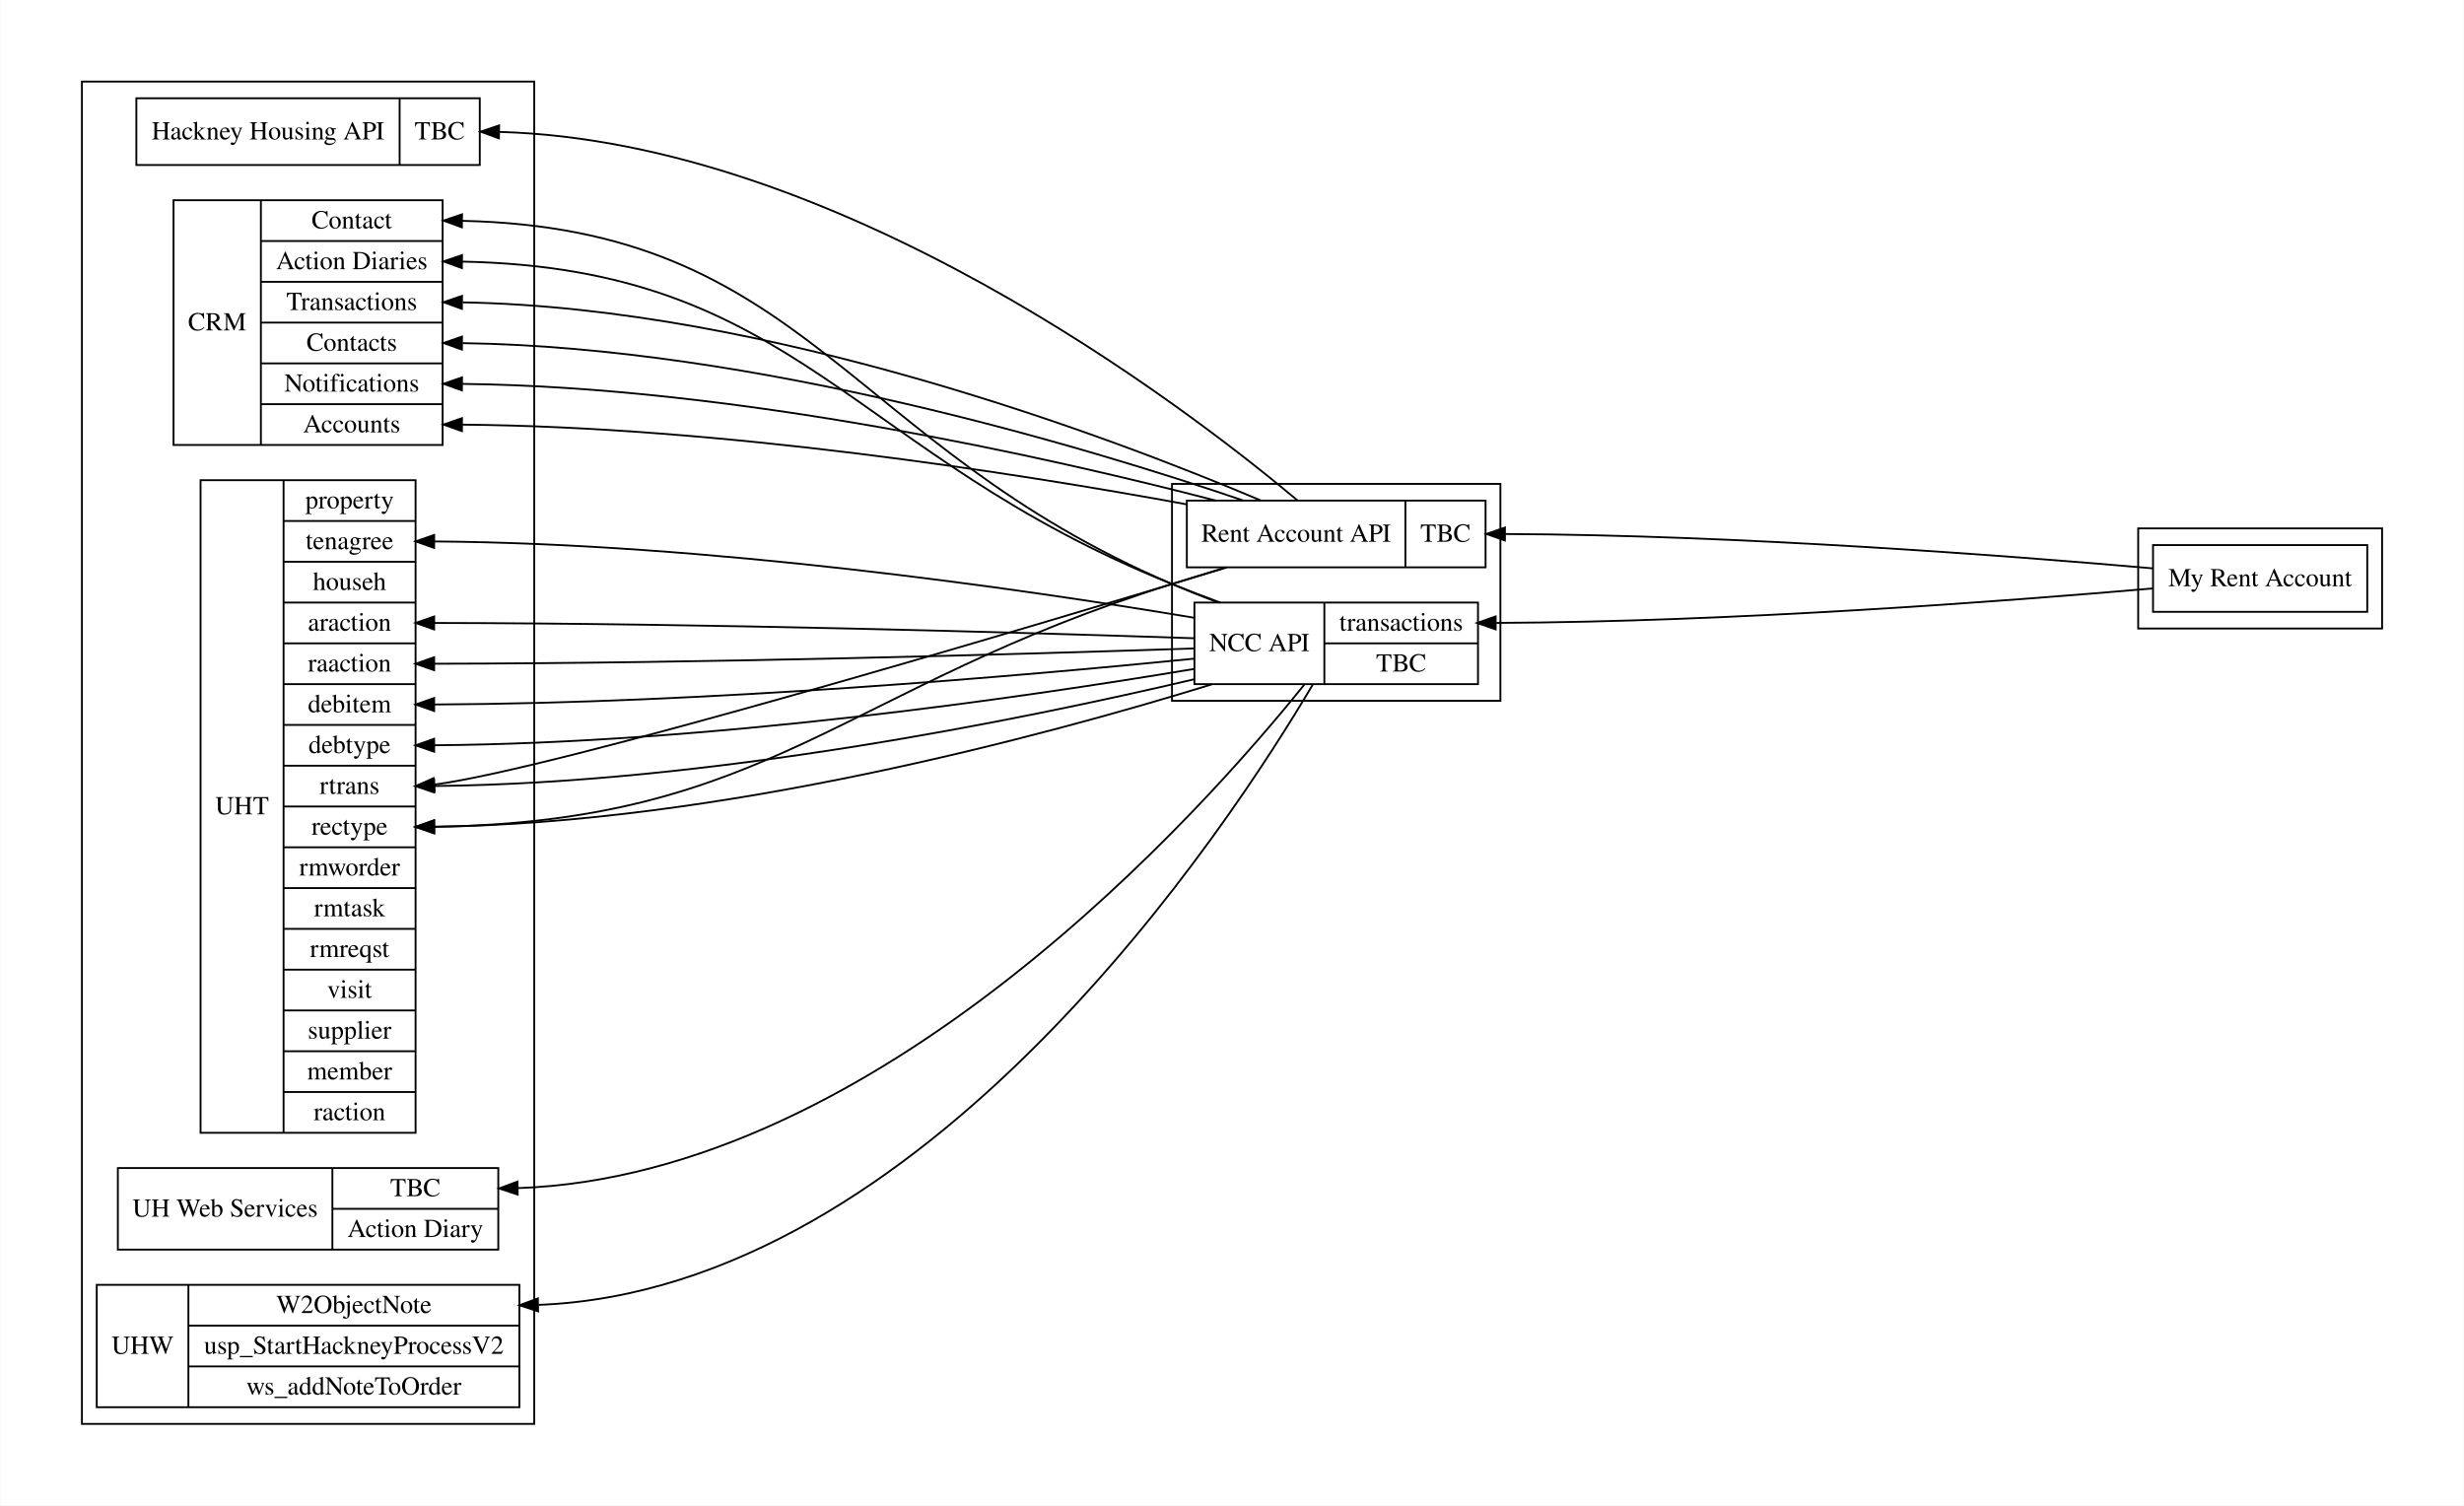
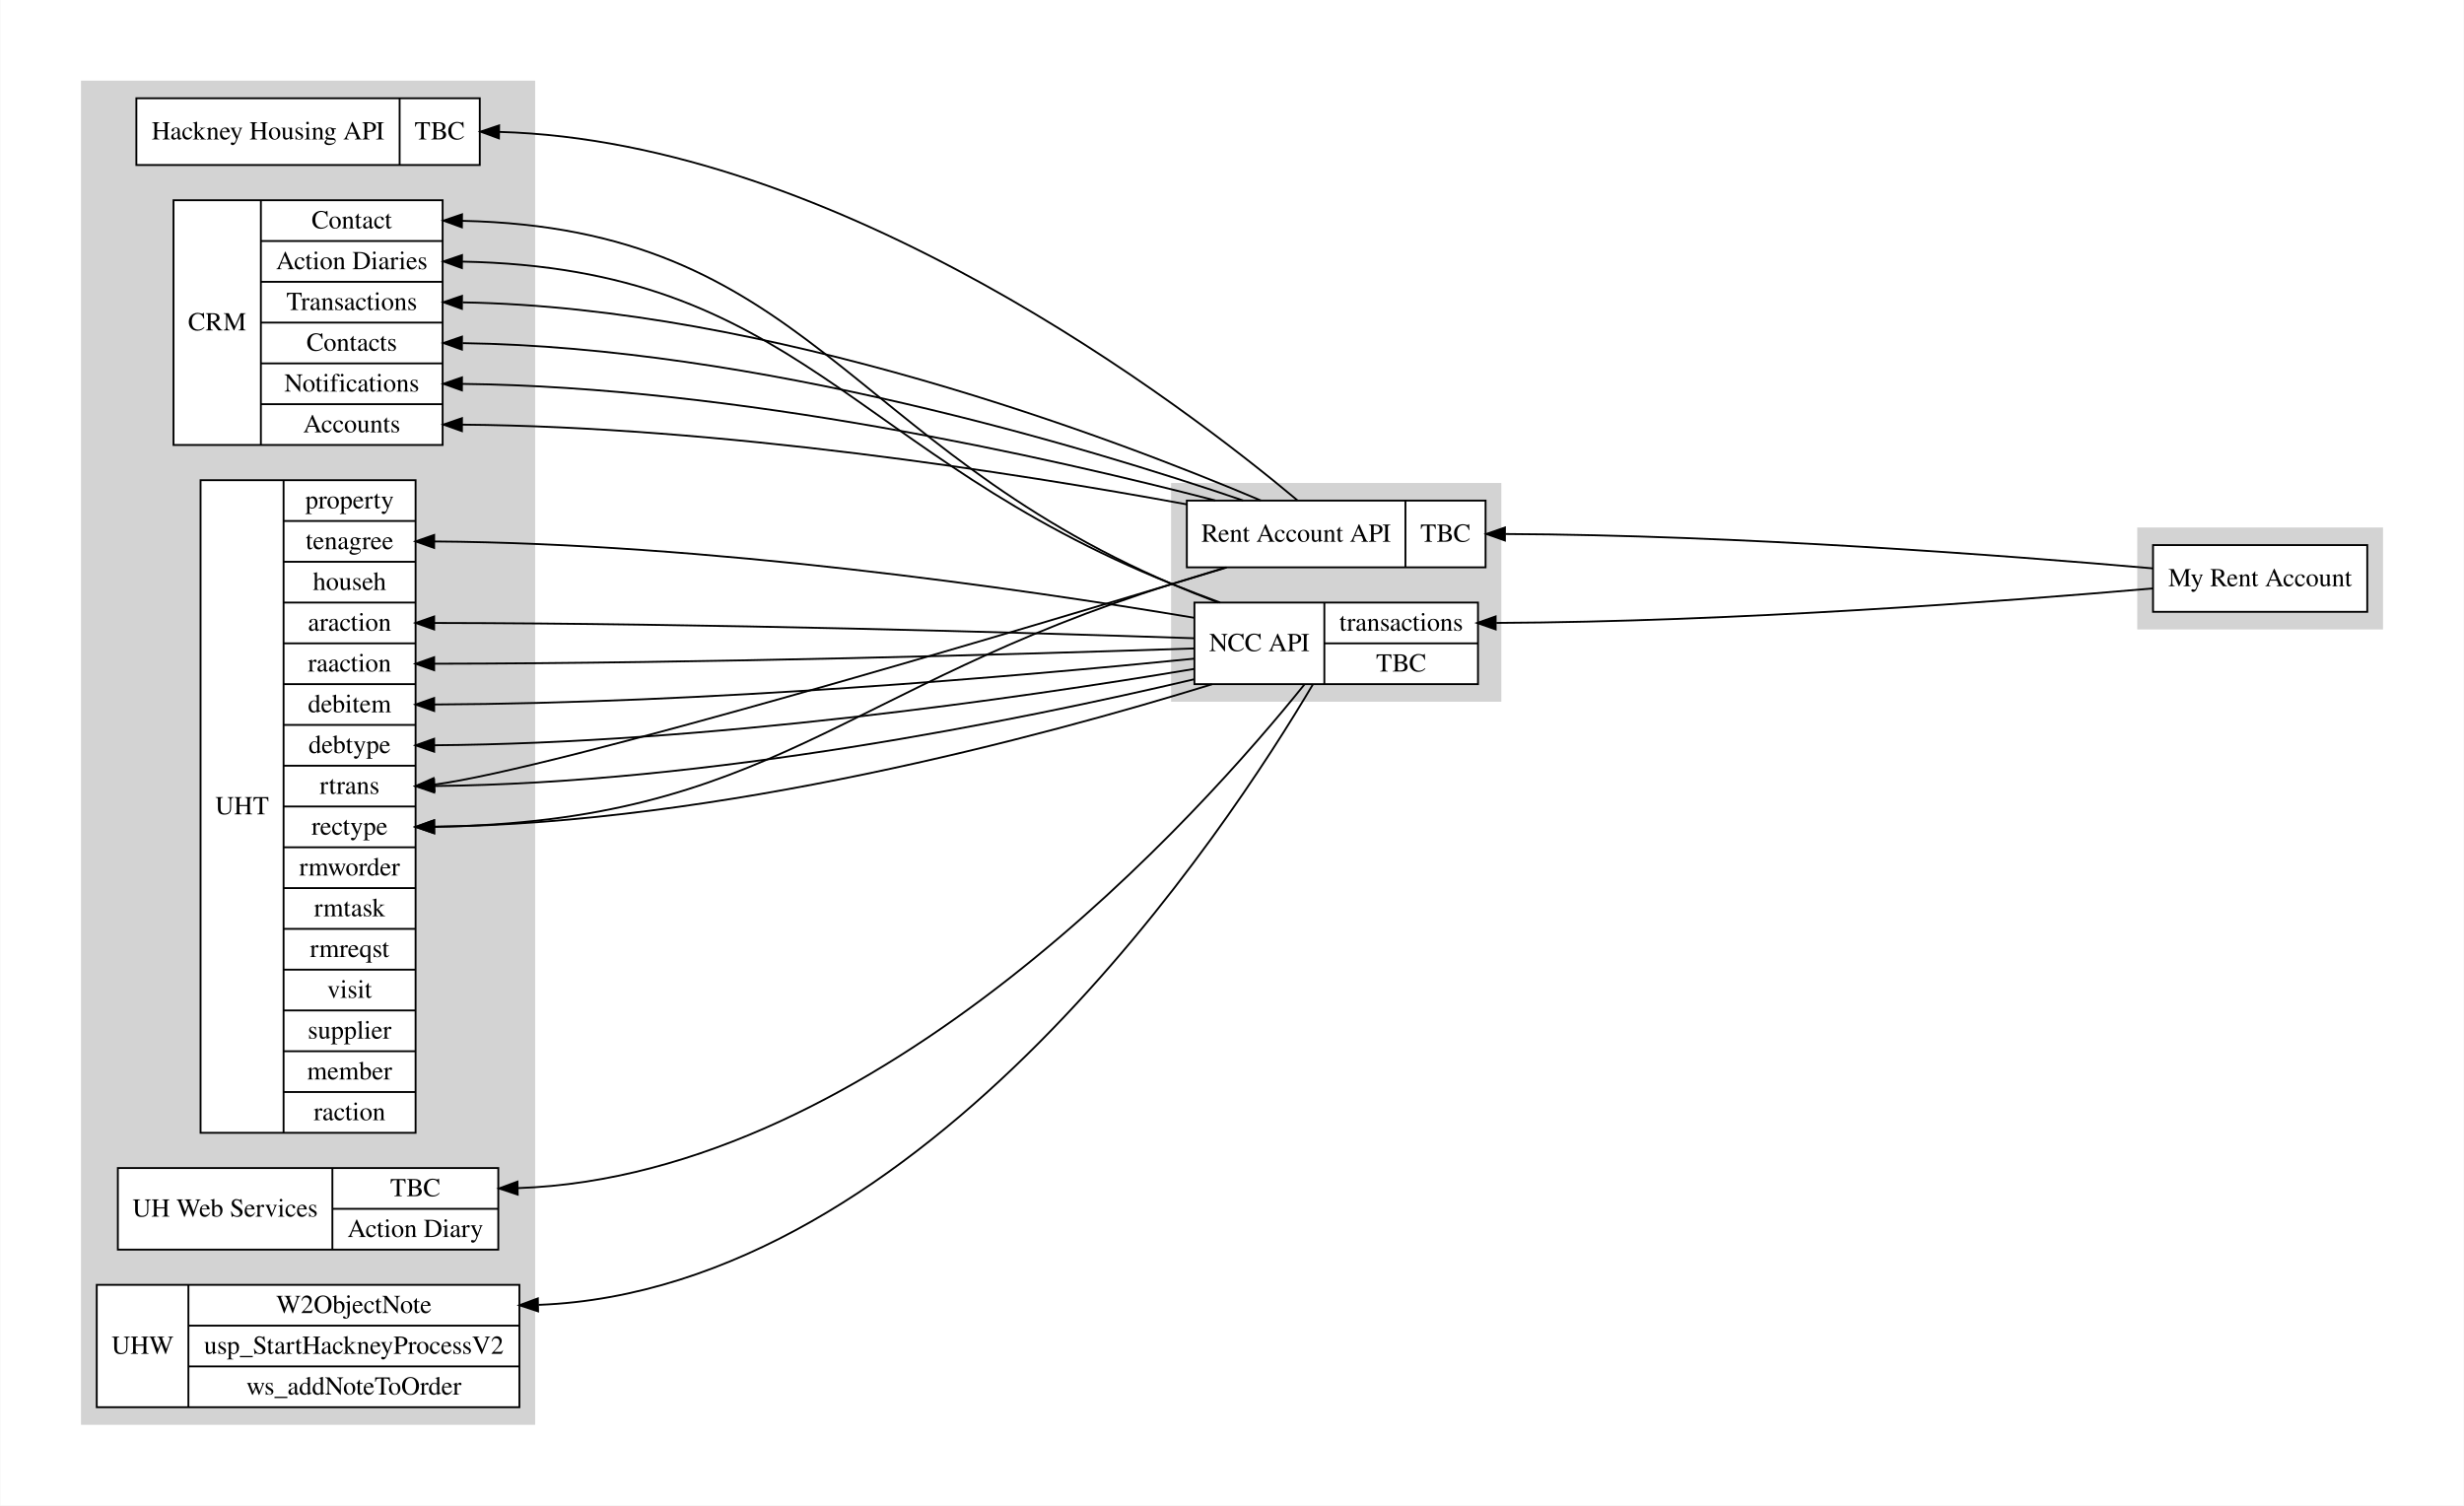
<svg xmlns="http://www.w3.org/2000/svg" width="1329pt" height="812pt" viewBox="0.00 0.00 1328.63 812.00">
  <g id="graph0" class="graph" transform="scale(1 1) rotate(0) translate(36 776)">
    <polygon fill="#ffffff" stroke="transparent" points="-36,36 -36,-776 1292.635,-776 1292.635,36 -36,36" />
    <g id="clust1" class="cluster">
-       <polygon fill="none" stroke="#000000" points="1117.083,-437 1117.083,-491 1248.635,-491 1248.635,-437 1117.083,-437" />
+       <polygon fill="#d3d3d3" stroke="#d3d3d3" points="1117.083,-437 1117.083,-491 1248.635,-491 1248.635,-437 1117.083,-437" />
    </g>
    <g id="clust2" class="cluster">
-       <polygon fill="none" stroke="#000000" points="8,-8 8,-732 251.959,-732 251.959,-8 8,-8" />
+       <polygon fill="#d3d3d3" stroke="#d3d3d3" points="8,-8 8,-732 251.959,-732 251.959,-8 8,-8" />
    </g>
    <g id="clust3" class="cluster">
-       <polygon fill="none" stroke="#000000" points="595.959,-398 595.959,-515 773.083,-515 773.083,-398 595.959,-398" />
+       <polygon fill="#d3d3d3" stroke="#d3d3d3" points="595.959,-398 595.959,-515 773.083,-515 773.083,-398 595.959,-398" />
    </g>
    <g id="node1" class="node">
-       <polygon fill="none" stroke="#000000" points="1125.083,-446 1125.083,-482 1240.635,-482 1240.635,-446 1125.083,-446" />
+       <polygon fill="#ffffff" stroke="#000000" points="1125.083,-446 1125.083,-482 1240.635,-482 1240.635,-446 1125.083,-446" />
      <text text-anchor="middle" x="1182.859" y="-459.8" font-family="Times,serif" font-size="14.00" fill="#000000">My Rent Account</text>
    </g>
    <g id="node7" class="node">
-       <polygon fill="none" stroke="#000000" points="603.959,-470 603.959,-506 765.083,-506 765.083,-470 603.959,-470" />
+       <polygon fill="#ffffff" stroke="#000000" points="603.959,-470 603.959,-506 765.083,-506 765.083,-470 603.959,-470" />
      <text text-anchor="middle" x="662.907" y="-483.8" font-family="Times,serif" font-size="14.00" fill="#000000">Rent Account API</text>
      <polyline fill="none" stroke="#000000" points="721.856,-470 721.856,-506 " />
      <text text-anchor="middle" x="743.469" y="-483.8" font-family="Times,serif" font-size="14.00" fill="#000000">TBC</text>
    </g>
    <g id="edge1" class="edge">
      <path fill="none" stroke="#000000" d="M1124.857,-469.446C1046.432,-476.34 901.856,-487.398 775.726,-487.976" />
      <polygon fill="#000000" stroke="#000000" points="775.513,-484.477 765.521,-488 775.529,-491.477 775.513,-484.477" />
    </g>
    <g id="node8" class="node">
-       <polygon fill="none" stroke="#000000" points="608.047,-407 608.047,-451 760.995,-451 760.995,-407 608.047,-407" />
+       <polygon fill="#ffffff" stroke="#000000" points="608.047,-407 608.047,-451 760.995,-451 760.995,-407 608.047,-407" />
      <text text-anchor="middle" x="643.086" y="-424.8" font-family="Times,serif" font-size="14.00" fill="#000000">NCC API</text>
      <polyline fill="none" stroke="#000000" points="678.126,-407 678.126,-451 " />
      <text text-anchor="middle" x="719.561" y="-435.8" font-family="Times,serif" font-size="14.00" fill="#000000">transactions</text>
      <polyline fill="none" stroke="#000000" points="678.126,-429 760.995,-429 " />
      <text text-anchor="middle" x="719.561" y="-413.8" font-family="Times,serif" font-size="14.00" fill="#000000">TBC</text>
    </g>
    <g id="edge2" class="edge">
      <path fill="none" stroke="#000000" d="M1124.85,-458.614C1045.649,-451.724 898.878,-440.605 770.877,-440.024" />
      <polygon fill="#000000" stroke="#000000" points="770.529,-436.523 760.521,-440 770.513,-443.523 770.529,-436.523" />
    </g>
    <g id="node2" class="node">
-       <polygon fill="none" stroke="#000000" points="37.369,-687 37.369,-723 222.59,-723 222.59,-687 37.369,-687" />
+       <polygon fill="#ffffff" stroke="#000000" points="37.369,-687 37.369,-723 222.59,-723 222.59,-687 37.369,-687" />
      <text text-anchor="middle" x="108.366" y="-700.8" font-family="Times,serif" font-size="14.00" fill="#000000">Hackney Housing API</text>
      <polyline fill="none" stroke="#000000" points="179.362,-687 179.362,-723 " />
      <text text-anchor="middle" x="200.976" y="-700.8" font-family="Times,serif" font-size="14.00" fill="#000000">TBC</text>
    </g>
    <g id="node3" class="node">
-       <polygon fill="none" stroke="#000000" points="57.402,-536 57.402,-668 202.557,-668 202.557,-536 57.402,-536" />
+       <polygon fill="#ffffff" stroke="#000000" points="57.402,-536 57.402,-668 202.557,-668 202.557,-536 57.402,-536" />
      <text text-anchor="middle" x="80.964" y="-597.8" font-family="Times,serif" font-size="14.00" fill="#000000">CRM</text>
      <polyline fill="none" stroke="#000000" points="104.526,-536 104.526,-668 " />
      <text text-anchor="middle" x="153.542" y="-652.8" font-family="Times,serif" font-size="14.00" fill="#000000">Contact</text>
      <polyline fill="none" stroke="#000000" points="104.526,-646 202.557,-646 " />
      <text text-anchor="middle" x="153.542" y="-630.8" font-family="Times,serif" font-size="14.00" fill="#000000">Action Diaries</text>
      <polyline fill="none" stroke="#000000" points="104.526,-624 202.557,-624 " />
      <text text-anchor="middle" x="153.542" y="-608.8" font-family="Times,serif" font-size="14.00" fill="#000000">Transactions</text>
      <polyline fill="none" stroke="#000000" points="104.526,-602 202.557,-602 " />
      <text text-anchor="middle" x="153.542" y="-586.8" font-family="Times,serif" font-size="14.00" fill="#000000">Contacts</text>
      <polyline fill="none" stroke="#000000" points="104.526,-580 202.557,-580 " />
      <text text-anchor="middle" x="153.542" y="-564.8" font-family="Times,serif" font-size="14.00" fill="#000000">Notifications</text>
      <polyline fill="none" stroke="#000000" points="104.526,-558 202.557,-558 " />
      <text text-anchor="middle" x="153.542" y="-542.8" font-family="Times,serif" font-size="14.00" fill="#000000">Accounts</text>
    </g>
    <g id="node4" class="node">
-       <polygon fill="none" stroke="#000000" points="71.993,-165 71.993,-517 187.966,-517 187.966,-165 71.993,-165" />
+       <polygon fill="#ffffff" stroke="#000000" points="71.993,-165 71.993,-517 187.966,-517 187.966,-165 71.993,-165" />
      <text text-anchor="middle" x="94.379" y="-336.8" font-family="Times,serif" font-size="14.00" fill="#000000">UHT</text>
      <polyline fill="none" stroke="#000000" points="116.766,-165 116.766,-517 " />
      <text text-anchor="middle" x="152.366" y="-501.8" font-family="Times,serif" font-size="14.00" fill="#000000">property</text>
      <polyline fill="none" stroke="#000000" points="116.766,-495 187.966,-495 " />
      <text text-anchor="middle" x="152.366" y="-479.8" font-family="Times,serif" font-size="14.00" fill="#000000">tenagree</text>
      <polyline fill="none" stroke="#000000" points="116.766,-473 187.966,-473 " />
      <text text-anchor="middle" x="152.366" y="-457.8" font-family="Times,serif" font-size="14.00" fill="#000000">househ</text>
      <polyline fill="none" stroke="#000000" points="116.766,-451 187.966,-451 " />
      <text text-anchor="middle" x="152.366" y="-435.8" font-family="Times,serif" font-size="14.00" fill="#000000">araction</text>
      <polyline fill="none" stroke="#000000" points="116.766,-429 187.966,-429 " />
      <text text-anchor="middle" x="152.366" y="-413.8" font-family="Times,serif" font-size="14.00" fill="#000000">raaction</text>
      <polyline fill="none" stroke="#000000" points="116.766,-407 187.966,-407 " />
      <text text-anchor="middle" x="152.366" y="-391.8" font-family="Times,serif" font-size="14.00" fill="#000000">debitem</text>
      <polyline fill="none" stroke="#000000" points="116.766,-385 187.966,-385 " />
      <text text-anchor="middle" x="152.366" y="-369.8" font-family="Times,serif" font-size="14.00" fill="#000000">debtype</text>
      <polyline fill="none" stroke="#000000" points="116.766,-363 187.966,-363 " />
      <text text-anchor="middle" x="152.366" y="-347.8" font-family="Times,serif" font-size="14.00" fill="#000000">rtrans</text>
      <polyline fill="none" stroke="#000000" points="116.766,-341 187.966,-341 " />
      <text text-anchor="middle" x="152.366" y="-325.8" font-family="Times,serif" font-size="14.00" fill="#000000">rectype</text>
      <polyline fill="none" stroke="#000000" points="116.766,-319 187.966,-319 " />
      <text text-anchor="middle" x="152.366" y="-303.8" font-family="Times,serif" font-size="14.00" fill="#000000">rmworder</text>
      <polyline fill="none" stroke="#000000" points="116.766,-297 187.966,-297 " />
      <text text-anchor="middle" x="152.366" y="-281.8" font-family="Times,serif" font-size="14.00" fill="#000000">rmtask</text>
      <polyline fill="none" stroke="#000000" points="116.766,-275 187.966,-275 " />
      <text text-anchor="middle" x="152.366" y="-259.8" font-family="Times,serif" font-size="14.00" fill="#000000">rmreqst</text>
      <polyline fill="none" stroke="#000000" points="116.766,-253 187.966,-253 " />
      <text text-anchor="middle" x="152.366" y="-237.8" font-family="Times,serif" font-size="14.00" fill="#000000">visit</text>
      <polyline fill="none" stroke="#000000" points="116.766,-231 187.966,-231 " />
      <text text-anchor="middle" x="152.366" y="-215.8" font-family="Times,serif" font-size="14.00" fill="#000000">supplier</text>
      <polyline fill="none" stroke="#000000" points="116.766,-209 187.966,-209 " />
      <text text-anchor="middle" x="152.366" y="-193.8" font-family="Times,serif" font-size="14.00" fill="#000000">member</text>
      <polyline fill="none" stroke="#000000" points="116.766,-187 187.966,-187 " />
      <text text-anchor="middle" x="152.366" y="-171.8" font-family="Times,serif" font-size="14.00" fill="#000000">raction</text>
    </g>
    <g id="node5" class="node">
-       <polygon fill="none" stroke="#000000" points="27.382,-102 27.382,-146 232.577,-146 232.577,-102 27.382,-102" />
+       <polygon fill="#ffffff" stroke="#000000" points="27.382,-102 27.382,-146 232.577,-146 232.577,-102 27.382,-102" />
      <text text-anchor="middle" x="85.24" y="-119.8" font-family="Times,serif" font-size="14.00" fill="#000000">UH Web Services</text>
      <polyline fill="none" stroke="#000000" points="143.098,-102 143.098,-146 " />
      <text text-anchor="middle" x="187.837" y="-130.8" font-family="Times,serif" font-size="14.00" fill="#000000">TBC</text>
      <polyline fill="none" stroke="#000000" points="143.098,-124 232.577,-124 " />
      <text text-anchor="middle" x="187.837" y="-108.8" font-family="Times,serif" font-size="14.00" fill="#000000">Action Diary</text>
    </g>
    <g id="node6" class="node">
-       <polygon fill="none" stroke="#000000" points="16,-17 16,-83 243.959,-83 243.959,-17 16,-17" />
+       <polygon fill="#ffffff" stroke="#000000" points="16,-17 16,-83 243.959,-83 243.959,-17 16,-17" />
      <text text-anchor="middle" x="40.717" y="-45.8" font-family="Times,serif" font-size="14.00" fill="#000000">UHW</text>
      <polyline fill="none" stroke="#000000" points="65.435,-17 65.435,-83 " />
      <text text-anchor="middle" x="154.697" y="-67.8" font-family="Times,serif" font-size="14.00" fill="#000000">W2ObjectNote</text>
      <polyline fill="none" stroke="#000000" points="65.435,-61 243.959,-61 " />
      <text text-anchor="middle" x="154.697" y="-45.8" font-family="Times,serif" font-size="14.00" fill="#000000">usp_StartHackneyProcessV2</text>
      <polyline fill="none" stroke="#000000" points="65.435,-39 243.959,-39 " />
      <text text-anchor="middle" x="154.697" y="-23.8" font-family="Times,serif" font-size="14.00" fill="#000000">ws_addNoteToOrder</text>
    </g>
    <g id="edge3" class="edge">
      <path fill="none" stroke="#000000" d="M663.627,-506.128C602.417,-557.34 416.256,-699.73 233.086,-704.858" />
      <polygon fill="#000000" stroke="#000000" points="232.929,-701.36 222.98,-705 233.028,-708.359 232.929,-701.36" />
    </g>
    <g id="edge4" class="edge">
      <path fill="none" stroke="#000000" d="M643.902,-506.043C563.828,-539.949 378.975,-610.049 213.356,-612.91" />
      <polygon fill="#000000" stroke="#000000" points="212.949,-609.413 202.98,-613 213.01,-616.413 212.949,-609.413" />
    </g>
    <g id="edge5" class="edge">
      <path fill="none" stroke="#000000" d="M634.317,-506.059C549.437,-534.964 371.356,-588.631 213.356,-590.924" />
      <polygon fill="#000000" stroke="#000000" points="212.954,-587.427 202.98,-591 213.005,-594.427 212.954,-587.427" />
    </g>
    <g id="edge6" class="edge">
      <path fill="none" stroke="#000000" d="M619.29,-506.077C529.319,-529.413 361.424,-567.253 213.167,-568.942" />
      <polygon fill="#000000" stroke="#000000" points="212.959,-565.442 202.98,-569 213,-572.442 212.959,-565.442" />
    </g>
    <g id="edge7" class="edge">
      <path fill="none" stroke="#000000" d="M603.949,-503.966C510.849,-521.03 352.537,-545.806 212.993,-546.958" />
      <polygon fill="#000000" stroke="#000000" points="212.965,-543.458 202.98,-547 212.994,-550.458 212.965,-543.458" />
    </g>
    <g id="edge8" class="edge">
      <path fill="none" stroke="#000000" d="M625.498,-469.94C510.822,-435.113 263.422,-361.335 198.004,-352.809" />
      <polygon fill="#000000" stroke="#000000" points="198.229,-349.315 187.98,-352 197.666,-356.293 198.229,-349.315" />
    </g>
    <g id="edge9" class="edge">
      <path fill="none" stroke="#000000" d="M624.936,-469.966C615.243,-466.995 605.317,-463.929 595.959,-461 417.493,-405.147 379.763,-332.673 198.152,-330.072" />
      <polygon fill="#000000" stroke="#000000" points="198.004,-326.571 187.98,-330 197.954,-333.571 198.004,-326.571" />
    </g>
    <g id="edge11" class="edge">
      <path fill="none" stroke="#000000" d="M620.8,-451.018C612.386,-454.218 603.924,-457.589 595.959,-461 419.702,-536.497 398.852,-652.824 213.11,-656.89" />
      <polygon fill="#000000" stroke="#000000" points="212.941,-653.392 202.98,-657 213.017,-660.391 212.941,-653.392" />
    </g>
    <g id="edge12" class="edge">
      <path fill="none" stroke="#000000" d="M621.898,-451.008C613.15,-454.262 604.303,-457.65 595.959,-461 421.901,-530.88 394.934,-631.295 213.171,-634.9" />
      <polygon fill="#000000" stroke="#000000" points="212.945,-631.402 202.98,-635 213.013,-638.402 212.945,-631.402" />
    </g>
    <g id="edge13" class="edge">
      <path fill="none" stroke="#000000" d="M607.976,-431.747C512.651,-434.932 344.486,-439.776 198.039,-439.993" />
      <polygon fill="#000000" stroke="#000000" points="197.977,-436.493 187.98,-440 197.982,-443.493 197.977,-436.493" />
    </g>
    <g id="edge14" class="edge">
      <path fill="none" stroke="#000000" d="M607.976,-426.253C512.651,-423.068 344.486,-418.224 198.039,-418.007" />
      <polygon fill="#000000" stroke="#000000" points="197.982,-414.507 187.98,-418 197.977,-421.507 197.982,-414.507" />
    </g>
    <g id="edge15" class="edge">
      <path fill="none" stroke="#000000" d="M607.645,-420.715C512.338,-411.16 344.544,-396.668 198.043,-396.022" />
      <polygon fill="#000000" stroke="#000000" points="197.987,-392.522 187.98,-396 197.972,-399.522 197.987,-392.522" />
    </g>
    <g id="edge16" class="edge">
      <path fill="none" stroke="#000000" d="M607.832,-415.192C512.713,-399.266 345.116,-375.114 198.081,-374.037" />
      <polygon fill="#000000" stroke="#000000" points="197.992,-370.537 187.98,-374 197.966,-377.537 197.992,-370.537" />
    </g>
    <g id="edge17" class="edge">
      <path fill="none" stroke="#000000" d="M607.832,-442.808C512.713,-458.734 345.116,-482.886 198.081,-483.963" />
      <polygon fill="#000000" stroke="#000000" points="197.966,-480.463 187.98,-484 197.992,-487.463 197.966,-480.463" />
    </g>
    <g id="edge18" class="edge">
      <path fill="none" stroke="#000000" d="M607.687,-409.57C512.774,-387.271 345.738,-353.555 198.123,-352.052" />
      <polygon fill="#000000" stroke="#000000" points="197.997,-348.551 187.98,-352 197.961,-355.551 197.997,-348.551" />
    </g>
    <g id="edge19" class="edge">
      <path fill="none" stroke="#000000" d="M617.5,-406.906C524.913,-378.355 351.863,-332.042 198.08,-330.065" />
      <polygon fill="#000000" stroke="#000000" points="198.002,-326.565 187.98,-330 197.957,-333.565 198.002,-326.565" />
    </g>
    <g id="edge10" class="edge">
      <path fill="none" stroke="#000000" d="M667.447,-406.902C613.446,-339.698 438.355,-141.917 243.178,-135.177" />
      <polygon fill="#000000" stroke="#000000" points="243.039,-131.674 232.98,-135 242.917,-138.673 243.039,-131.674" />
    </g>
    <g id="edge20" class="edge">
      <path fill="none" stroke="#000000" d="M671.996,-406.938C626.734,-330.358 463.234,-80.239 254.282,-72.198" />
      <polygon fill="#000000" stroke="#000000" points="254.045,-68.693 243.98,-72 253.91,-75.692 254.045,-68.693" />
    </g>
  </g>
</svg>
